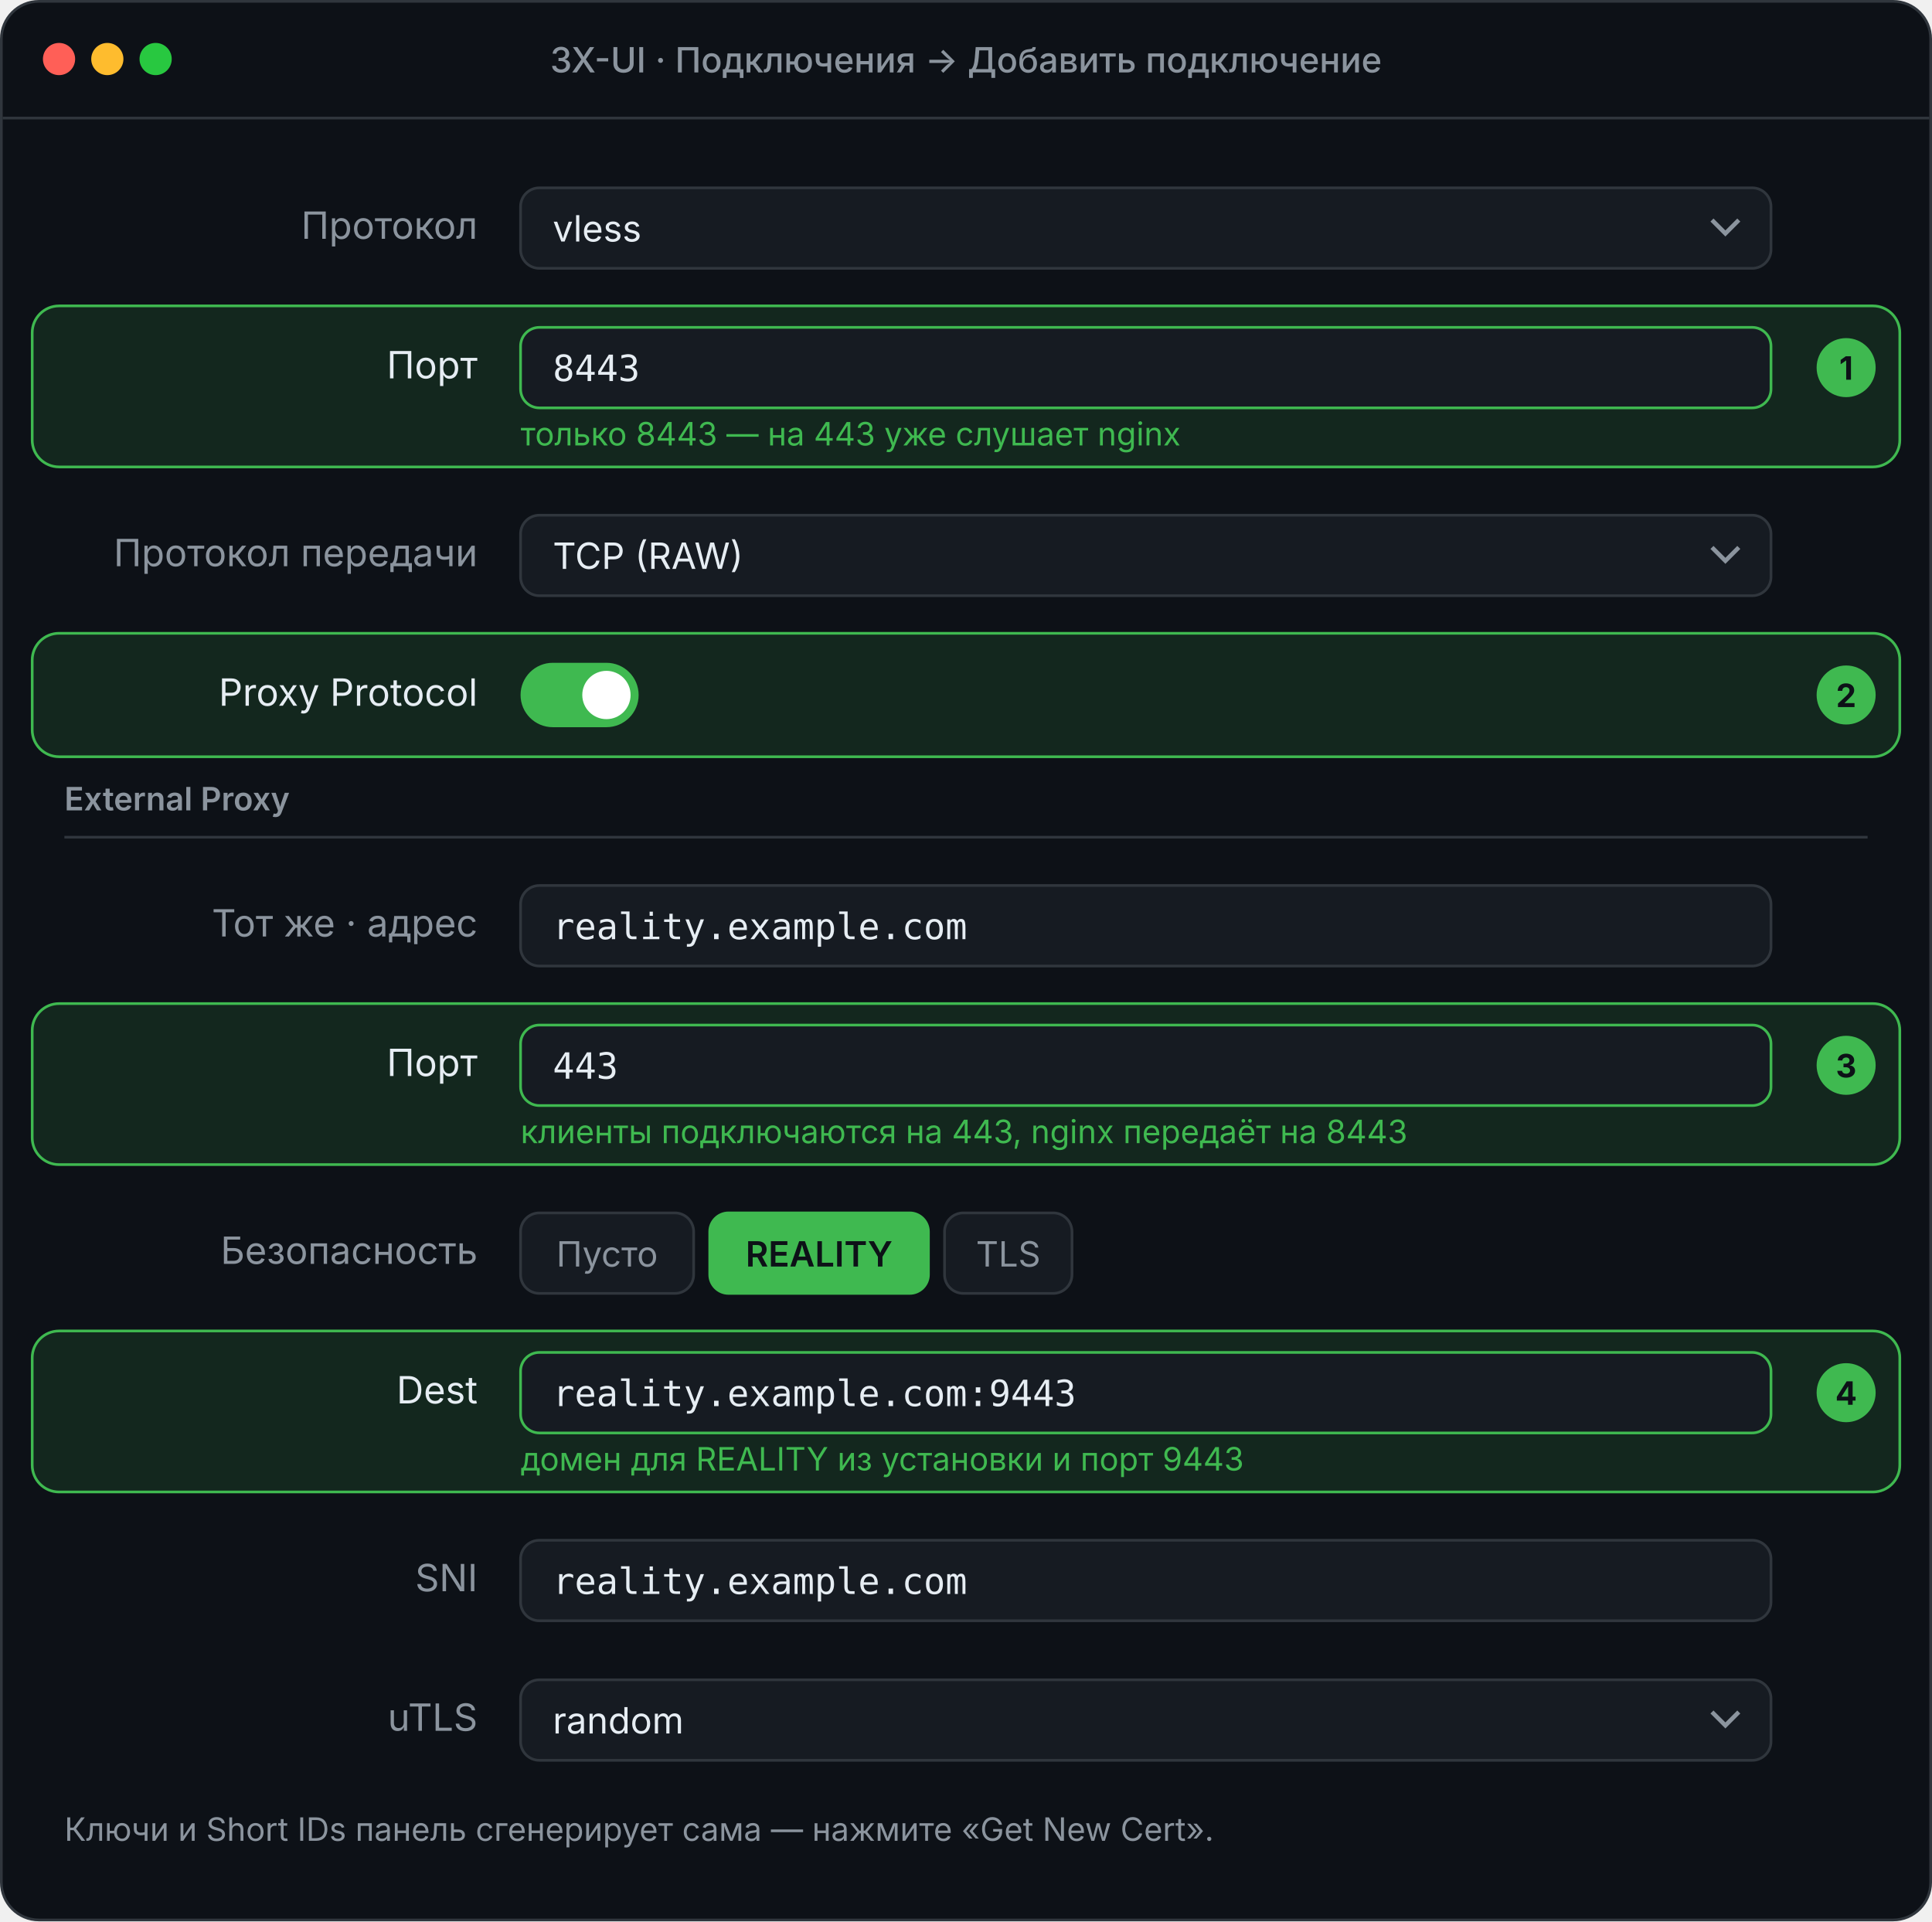
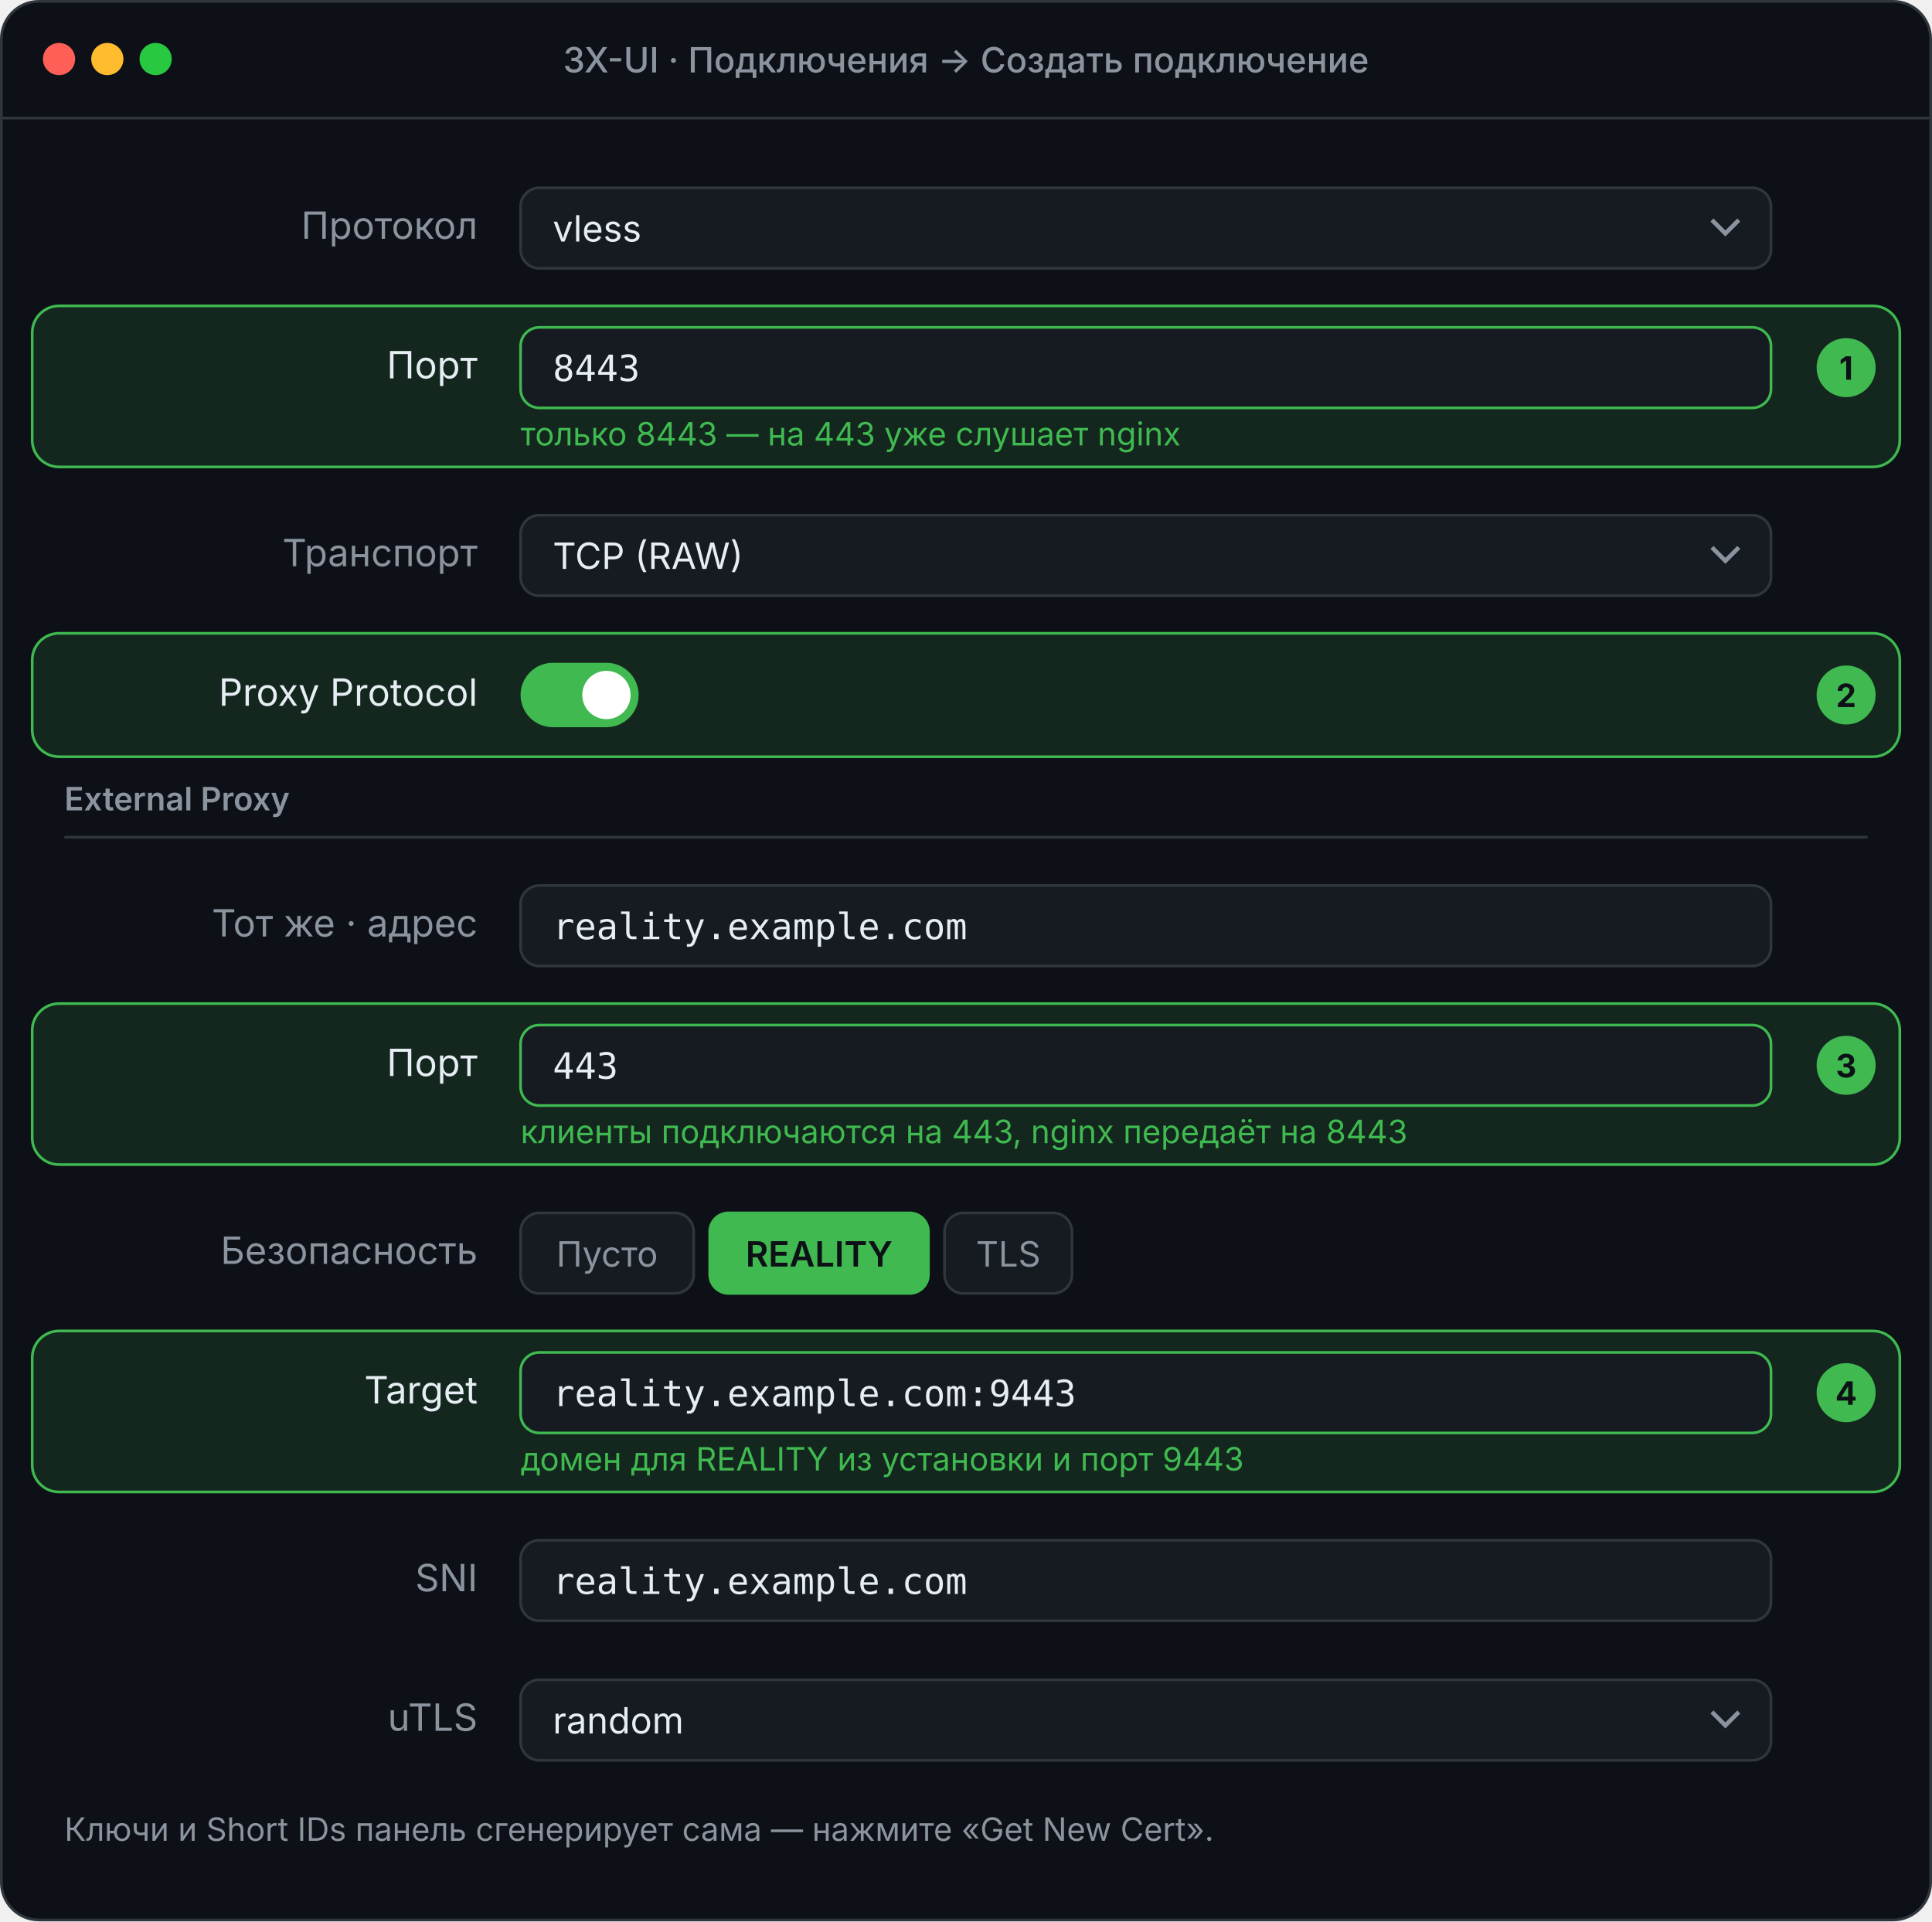
- <svg xmlns="http://www.w3.org/2000/svg" width="720" height="716" viewBox="0 0 720 716" role="img" aria-label="3X-UI · Подключения → Добавить подключение">
+ <svg xmlns="http://www.w3.org/2000/svg" width="720" height="716" viewBox="0 0 720 716" role="img" aria-label="3X-UI · Подключения → Создать подключение">
  <style>.s{font-family:Inter, -apple-system, 'Segoe UI', Roboto, 'Helvetica Neue', Arial, sans-serif}.m{font-family:'JetBrains Mono', ui-monospace, SFMono-Regular, Menlo, Consolas, monospace}</style>
  <rect x="0.5" y="0.5" width="719" height="715" rx="14" fill="#0d1117" stroke="#30363d" stroke-width="1" />
  <path d="M1 44 H719" stroke="#30363d" />
  <circle cx="22" cy="22" r="6" fill="#ff5f57" />
  <circle cx="40" cy="22" r="6" fill="#febc2e" />
  <circle cx="58" cy="22" r="6" fill="#28c840" />
-   <text x="360.0" y="27" class="s" font-size="13" fill="#8b949e" font-weight="500" text-anchor="middle">3X-UI · Подключения → Добавить подключение</text>
+   <text x="360.0" y="27" class="s" font-size="13" fill="#8b949e" font-weight="500" text-anchor="middle">3X-UI · Подключения → Создать подключение</text>
  <text x="178" y="89" class="s" font-size="14" fill="#8b949e" font-weight="400" text-anchor="end">Протокол</text>
  <rect x="194" y="70" width="466" height="30" rx="7" fill="#161b22" stroke="#30363d" stroke-width="1" />
  <text x="206" y="90" class="s" font-size="13.5" fill="#e6edf3" font-weight="400" text-anchor="start">vless</text>
  <path d="M638 82 l5 5 l5 -5" fill="none" stroke="#8b949e" stroke-width="1.6" />
  <rect x="12" y="114" width="696" height="60" rx="10" fill="#3fb95022" stroke="#3fb950" stroke-width="1" />
  <text x="178" y="141" class="s" font-size="14" fill="#e6edf3" font-weight="400" text-anchor="end">Порт</text>
  <rect x="194" y="122" width="466" height="30" rx="7" fill="#161b22" stroke="#3fb950" stroke-width="1" />
  <text x="206" y="142" class="m" font-size="13.5" fill="#e6edf3" font-weight="400" text-anchor="start">8443</text>
  <text x="194" y="166" class="s" font-size="12" fill="#3fb950" font-weight="400" text-anchor="start">только 8443 — на 443 уже слушает nginx</text>
  <circle cx="688" cy="137" r="11" fill="#3fb950" />
  <text x="688" y="141.5" class="s" font-size="12" fill="#0d1117" font-weight="700" text-anchor="middle">1</text>
-   <text x="178" y="211" class="s" font-size="14" fill="#8b949e" font-weight="400" text-anchor="end">Протокол передачи</text>
+   <text x="178" y="211" class="s" font-size="14" fill="#8b949e" font-weight="400" text-anchor="end">Транспорт</text>
  <rect x="194" y="192" width="466" height="30" rx="7" fill="#161b22" stroke="#30363d" stroke-width="1" />
  <text x="206" y="212" class="s" font-size="13.5" fill="#e6edf3" font-weight="400" text-anchor="start">TCP (RAW)</text>
  <path d="M638 204 l5 5 l5 -5" fill="none" stroke="#8b949e" stroke-width="1.6" />
  <rect x="12" y="236" width="696" height="46" rx="10" fill="#3fb95022" stroke="#3fb950" stroke-width="1" />
  <text x="178" y="263" class="s" font-size="14" fill="#e6edf3" font-weight="400" text-anchor="end">Proxy Protocol</text>
  <rect x="194" y="247" width="44" height="24" rx="12" fill="#3fb950" stroke="none" stroke-width="0" />
  <circle cx="226" cy="259" r="9" fill="#fff" />
  <circle cx="688" cy="259" r="11" fill="#3fb950" />
  <text x="688" y="263.5" class="s" font-size="12" fill="#0d1117" font-weight="700" text-anchor="middle">2</text>
  <text x="24" y="302" class="s" font-size="12" fill="#8b949e" font-weight="600" text-anchor="start">External Proxy</text>
  <path d="M24 312 H696" stroke="#30363d" />
  <text x="178" y="349" class="s" font-size="14" fill="#8b949e" font-weight="400" text-anchor="end">Тот же · адрес</text>
  <rect x="194" y="330" width="466" height="30" rx="7" fill="#161b22" stroke="#30363d" stroke-width="1" />
  <text x="206" y="350" class="m" font-size="13.5" fill="#e6edf3" font-weight="400" text-anchor="start">reality.example.com</text>
  <rect x="12" y="374" width="696" height="60" rx="10" fill="#3fb95022" stroke="#3fb950" stroke-width="1" />
  <text x="178" y="401" class="s" font-size="14" fill="#e6edf3" font-weight="400" text-anchor="end">Порт</text>
  <rect x="194" y="382" width="466" height="30" rx="7" fill="#161b22" stroke="#3fb950" stroke-width="1" />
  <text x="206" y="402" class="m" font-size="13.5" fill="#e6edf3" font-weight="400" text-anchor="start">443</text>
  <text x="194" y="426" class="s" font-size="12" fill="#3fb950" font-weight="400" text-anchor="start">клиенты подключаются на 443, nginx передаёт на 8443</text>
  <circle cx="688" cy="397" r="11" fill="#3fb950" />
  <text x="688" y="401.5" class="s" font-size="12" fill="#0d1117" font-weight="700" text-anchor="middle">3</text>
  <text x="178" y="471" class="s" font-size="14" fill="#8b949e" font-weight="400" text-anchor="end">Безопасность</text>
  <rect x="194" y="452" width="64.5" height="30" rx="7" fill="#161b22" stroke="#30363d" stroke-width="1" />
  <text x="226.25" y="472" class="s" font-size="13" fill="#8b949e" font-weight="400" text-anchor="middle">Пусто</text>
  <rect x="264.5" y="452" width="81.5" height="30" rx="7" fill="#3fb950" stroke="#3fb950" stroke-width="1" />
  <text x="305.25" y="472" class="s" font-size="13" fill="#0d1117" font-weight="600" text-anchor="middle">REALITY</text>
  <rect x="352.0" y="452" width="47.5" height="30" rx="7" fill="#161b22" stroke="#30363d" stroke-width="1" />
  <text x="375.75" y="472" class="s" font-size="13" fill="#8b949e" font-weight="400" text-anchor="middle">TLS</text>
  <rect x="12" y="496" width="696" height="60" rx="10" fill="#3fb95022" stroke="#3fb950" stroke-width="1" />
-   <text x="178" y="523" class="s" font-size="14" fill="#e6edf3" font-weight="400" text-anchor="end">Dest</text>
+   <text x="178" y="523" class="s" font-size="14" fill="#e6edf3" font-weight="400" text-anchor="end">Target</text>
  <rect x="194" y="504" width="466" height="30" rx="7" fill="#161b22" stroke="#3fb950" stroke-width="1" />
  <text x="206" y="524" class="m" font-size="13.5" fill="#e6edf3" font-weight="400" text-anchor="start">reality.example.com:9443</text>
  <text x="194" y="548" class="s" font-size="12" fill="#3fb950" font-weight="400" text-anchor="start">домен для REALITY из установки и порт 9443</text>
  <circle cx="688" cy="519" r="11" fill="#3fb950" />
  <text x="688" y="523.5" class="s" font-size="12" fill="#0d1117" font-weight="700" text-anchor="middle">4</text>
  <text x="178" y="593" class="s" font-size="14" fill="#8b949e" font-weight="400" text-anchor="end">SNI</text>
  <rect x="194" y="574" width="466" height="30" rx="7" fill="#161b22" stroke="#30363d" stroke-width="1" />
  <text x="206" y="594" class="m" font-size="13.5" fill="#e6edf3" font-weight="400" text-anchor="start">reality.example.com</text>
  <text x="178" y="645" class="s" font-size="14" fill="#8b949e" font-weight="400" text-anchor="end">uTLS</text>
  <rect x="194" y="626" width="466" height="30" rx="7" fill="#161b22" stroke="#30363d" stroke-width="1" />
  <text x="206" y="646" class="s" font-size="13.5" fill="#e6edf3" font-weight="400" text-anchor="start">random</text>
  <path d="M638 638 l5 5 l5 -5" fill="none" stroke="#8b949e" stroke-width="1.6" />
  <text x="24" y="686" class="s" font-size="12" fill="#8b949e" font-weight="400" text-anchor="start">Ключи и Short IDs панель сгенерирует сама — нажмите «Get New Cert».</text>
</svg>
